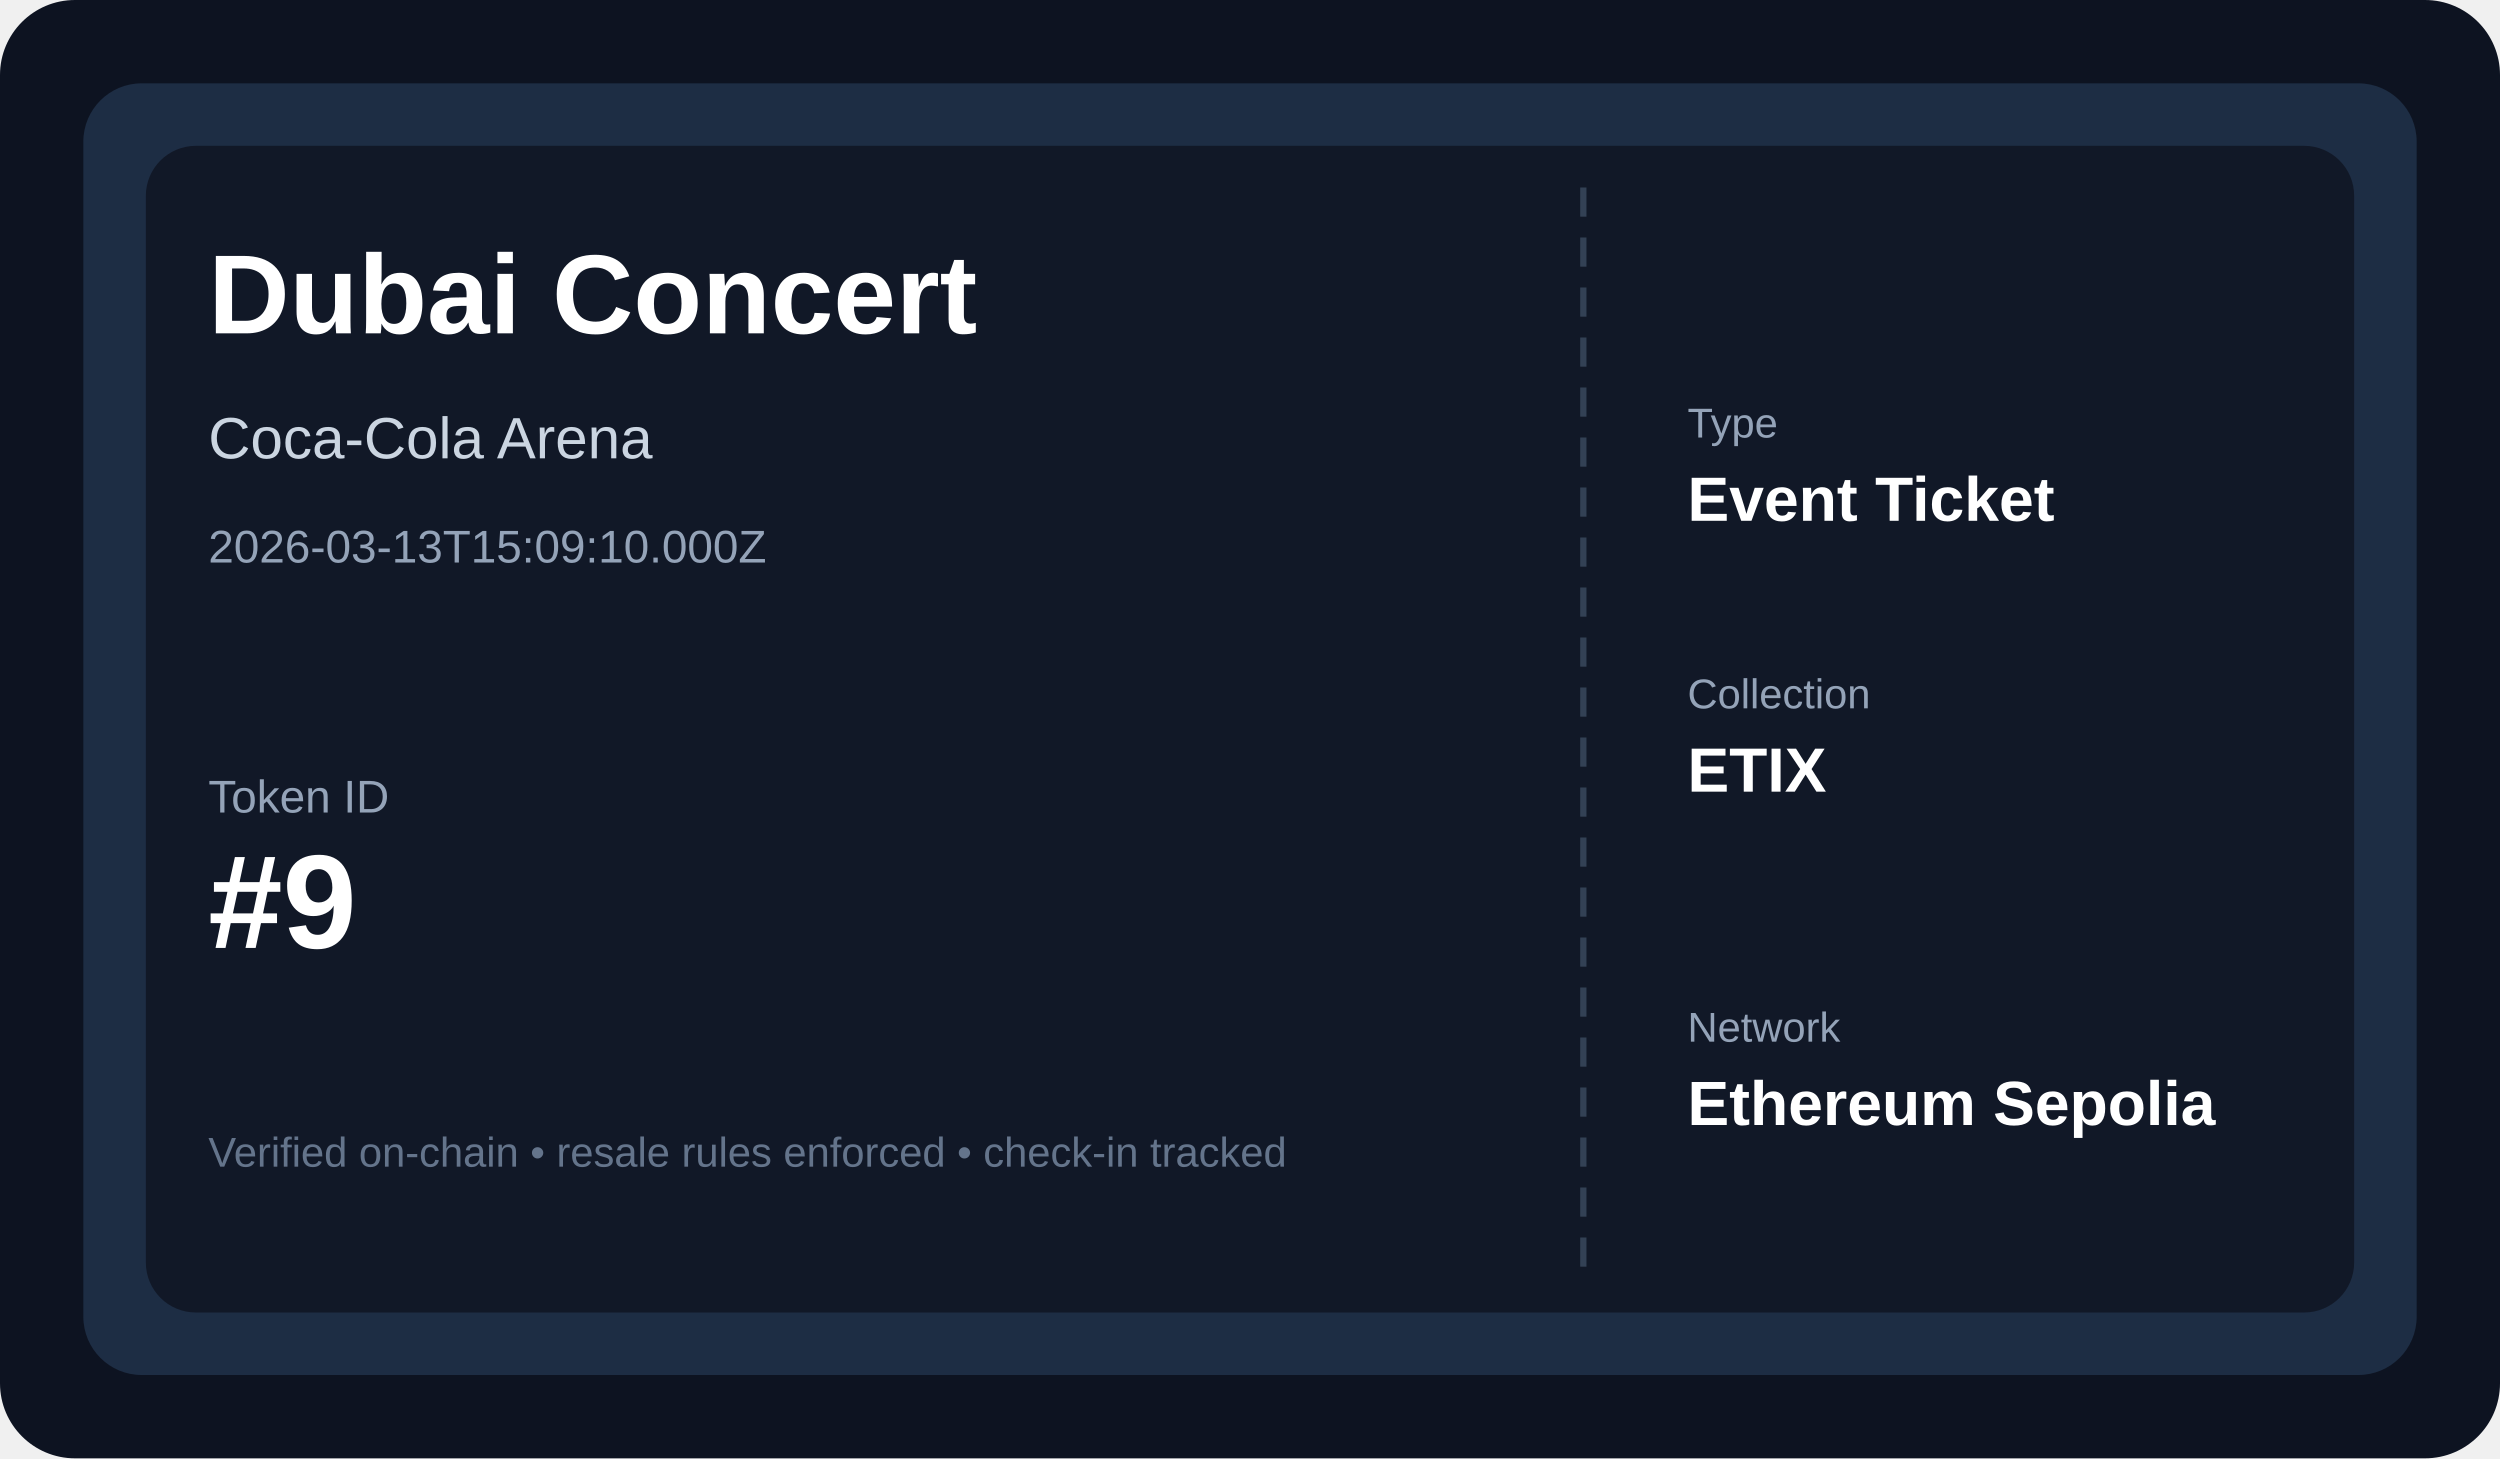
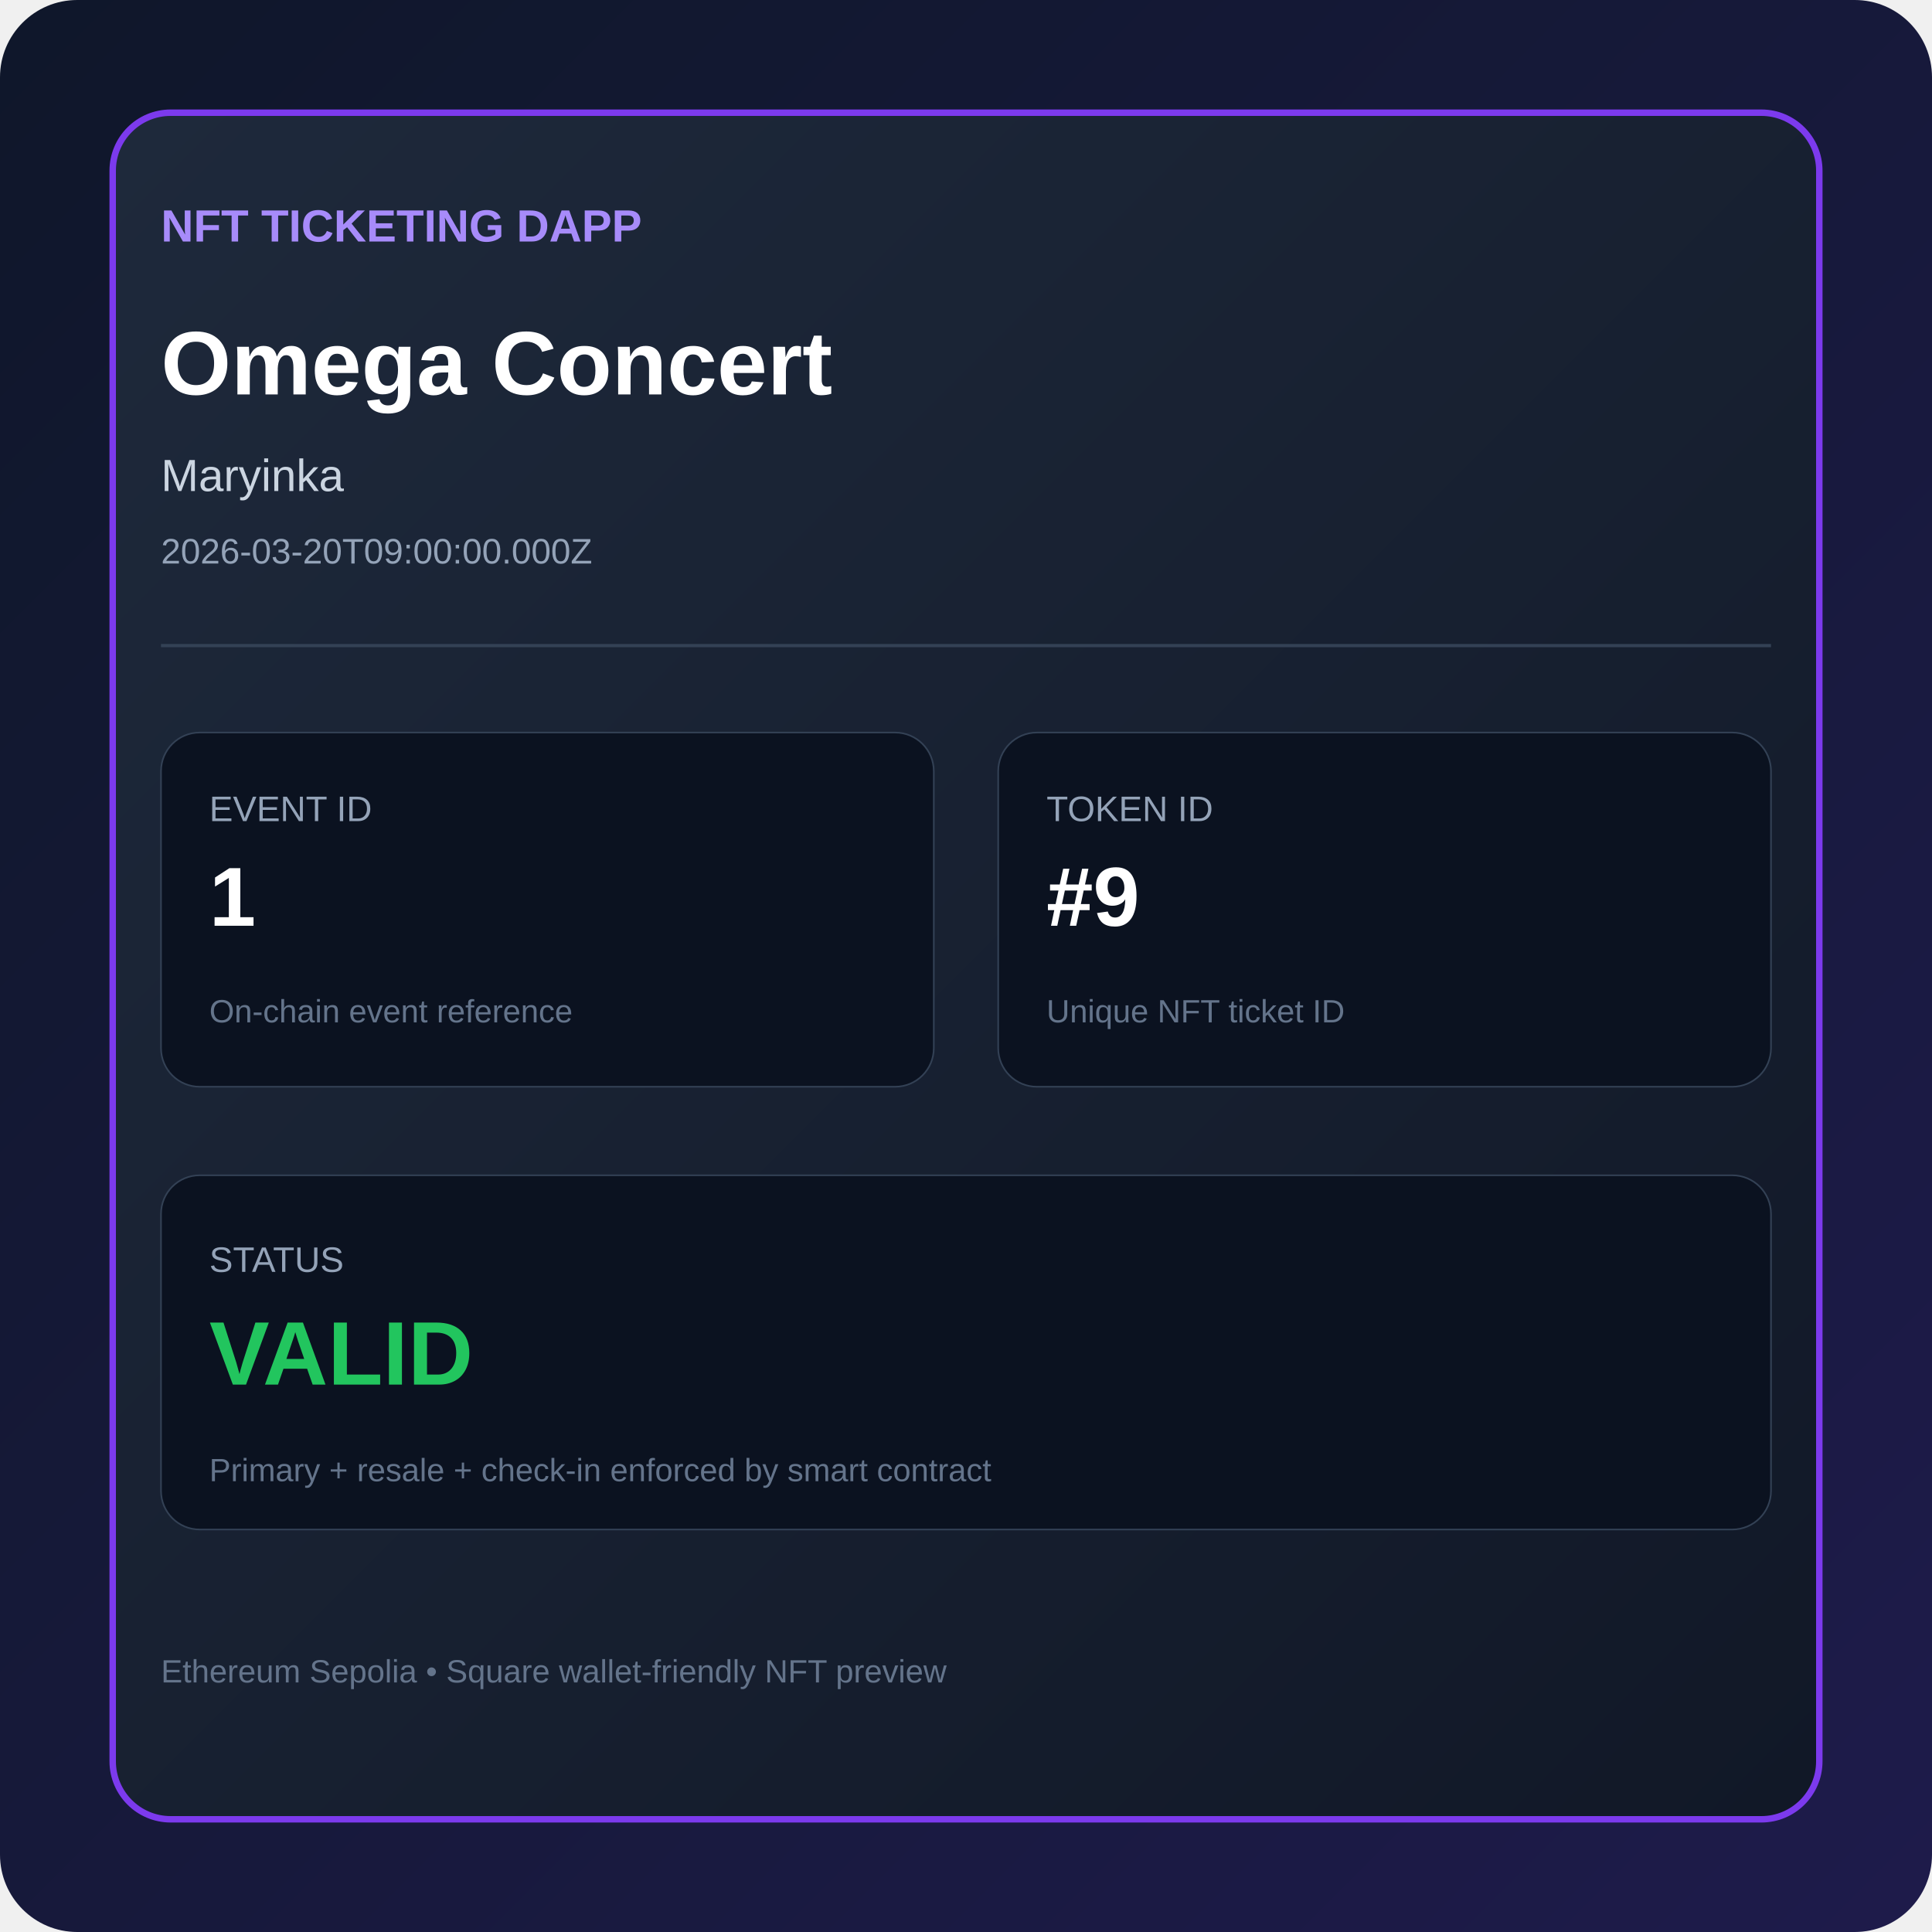
- <svg xmlns="http://www.w3.org/2000/svg" width="1200" height="700" viewBox="0 0 1200 700">
-   <rect width="1200" height="700" rx="36" fill="#0d1321" />
-   <rect x="40" y="40" width="1120" height="620" rx="28" fill="#1d2d44" />
-   <rect x="70" y="70" width="1060" height="560" rx="24" fill="#111827" />
-   <text x="100" y="160" fill="#ffffff" font-size="54" font-family="Arial, sans-serif" font-weight="700">Dubai Concert</text>
-   <text x="100" y="220" fill="#cbd5e1" font-size="28" font-family="Arial, sans-serif">Coca-Cola Arena</text>
-   <text x="100" y="270" fill="#94a3b8" font-size="22" font-family="Arial, sans-serif">2026-03-13T15:09:10.000Z</text>
-   <line x1="760" y1="90" x2="760" y2="610" stroke="#334155" stroke-width="3" stroke-dasharray="14 10" />
-   <text x="100" y="390" fill="#94a3b8" font-size="22" font-family="Arial, sans-serif">Token ID</text>
-   <text x="100" y="455" fill="#ffffff" font-size="64" font-family="Arial, sans-serif" font-weight="700">#9</text>
-   <text x="100" y="560" fill="#64748b" font-size="20" font-family="Arial, sans-serif">Verified on-chain • resale rules enforced • check-in tracked</text>
-   <text x="810" y="210" fill="#94a3b8" font-size="20" font-family="Arial, sans-serif">Type</text>
-   <text x="810" y="250" fill="#ffffff" font-size="30" font-family="Arial, sans-serif" font-weight="700">Event Ticket</text>
-   <text x="810" y="340" fill="#94a3b8" font-size="20" font-family="Arial, sans-serif">Collection</text>
-   <text x="810" y="380" fill="#ffffff" font-size="30" font-family="Arial, sans-serif" font-weight="700">ETIX</text>
-   <text x="810" y="500" fill="#94a3b8" font-size="20" font-family="Arial, sans-serif">Network</text>
-   <text x="810" y="540" fill="#ffffff" font-size="30" font-family="Arial, sans-serif" font-weight="700">Ethereum Sepolia</text>
+ <svg xmlns="http://www.w3.org/2000/svg" width="1200" height="1200" viewBox="0 0 1200 1200">
+   <defs>
+     <linearGradient id="bg" x1="0" y1="0" x2="1" y2="1">
+       <stop offset="0%" stop-color="#0f172a" />
+       <stop offset="100%" stop-color="#1e1b4b" />
+     </linearGradient>
+     <linearGradient id="panel" x1="0" y1="0" x2="1" y2="1">
+       <stop offset="0%" stop-color="#1e293b" />
+       <stop offset="100%" stop-color="#111827" />
+     </linearGradient>
+   </defs>
+   <rect width="1200" height="1200" rx="48" fill="url(#bg)" />
+   <rect x="70" y="70" width="1060" height="1060" rx="36" fill="url(#panel)" stroke="#7c3aed" stroke-width="4" />
+   <text x="100" y="150" fill="#a78bfa" font-size="28" font-family="Arial, sans-serif" font-weight="700">NFT TICKETING DAPP</text>
+   <text x="100" y="245" fill="#ffffff" font-size="56" font-family="Arial, sans-serif" font-weight="700">Omega Concert</text>
+   <text x="100" y="305" fill="#cbd5e1" font-size="28" font-family="Arial, sans-serif">Maryinka</text>
+   <text x="100" y="350" fill="#94a3b8" font-size="22" font-family="Arial, sans-serif">2026-03-20T09:00:00.000Z</text>
+   <rect x="100" y="400" width="1000" height="2" fill="#334155" />
+   <rect x="100" y="455" width="480" height="220" rx="24" fill="#0b1220" stroke="#334155" />
+   <text x="130" y="510" fill="#94a3b8" font-size="22" font-family="Arial, sans-serif">EVENT ID</text>
+   <text x="130" y="575" fill="#ffffff" font-size="52" font-family="Arial, sans-serif" font-weight="700">1</text>
+   <text x="130" y="635" fill="#64748b" font-size="20" font-family="Arial, sans-serif">On-chain event reference</text>
+   <rect x="620" y="455" width="480" height="220" rx="24" fill="#0b1220" stroke="#334155" />
+   <text x="650" y="510" fill="#94a3b8" font-size="22" font-family="Arial, sans-serif">TOKEN ID</text>
+   <text x="650" y="575" fill="#ffffff" font-size="52" font-family="Arial, sans-serif" font-weight="700">#9</text>
+   <text x="650" y="635" fill="#64748b" font-size="20" font-family="Arial, sans-serif">Unique NFT ticket ID</text>
+   <rect x="100" y="730" width="1000" height="220" rx="24" fill="#0b1220" stroke="#334155" />
+   <text x="130" y="790" fill="#94a3b8" font-size="22" font-family="Arial, sans-serif">STATUS</text>
+   <text x="130" y="860" fill="#22c55e" font-size="56" font-family="Arial, sans-serif" font-weight="700">VALID</text>
+   <text x="130" y="920" fill="#64748b" font-size="20" font-family="Arial, sans-serif">Primary + resale + check-in enforced by smart contract</text>
+   <text x="100" y="1045" fill="#64748b" font-size="20" font-family="Arial, sans-serif">
+     Ethereum Sepolia • Square wallet-friendly NFT preview
+   </text>
</svg>
